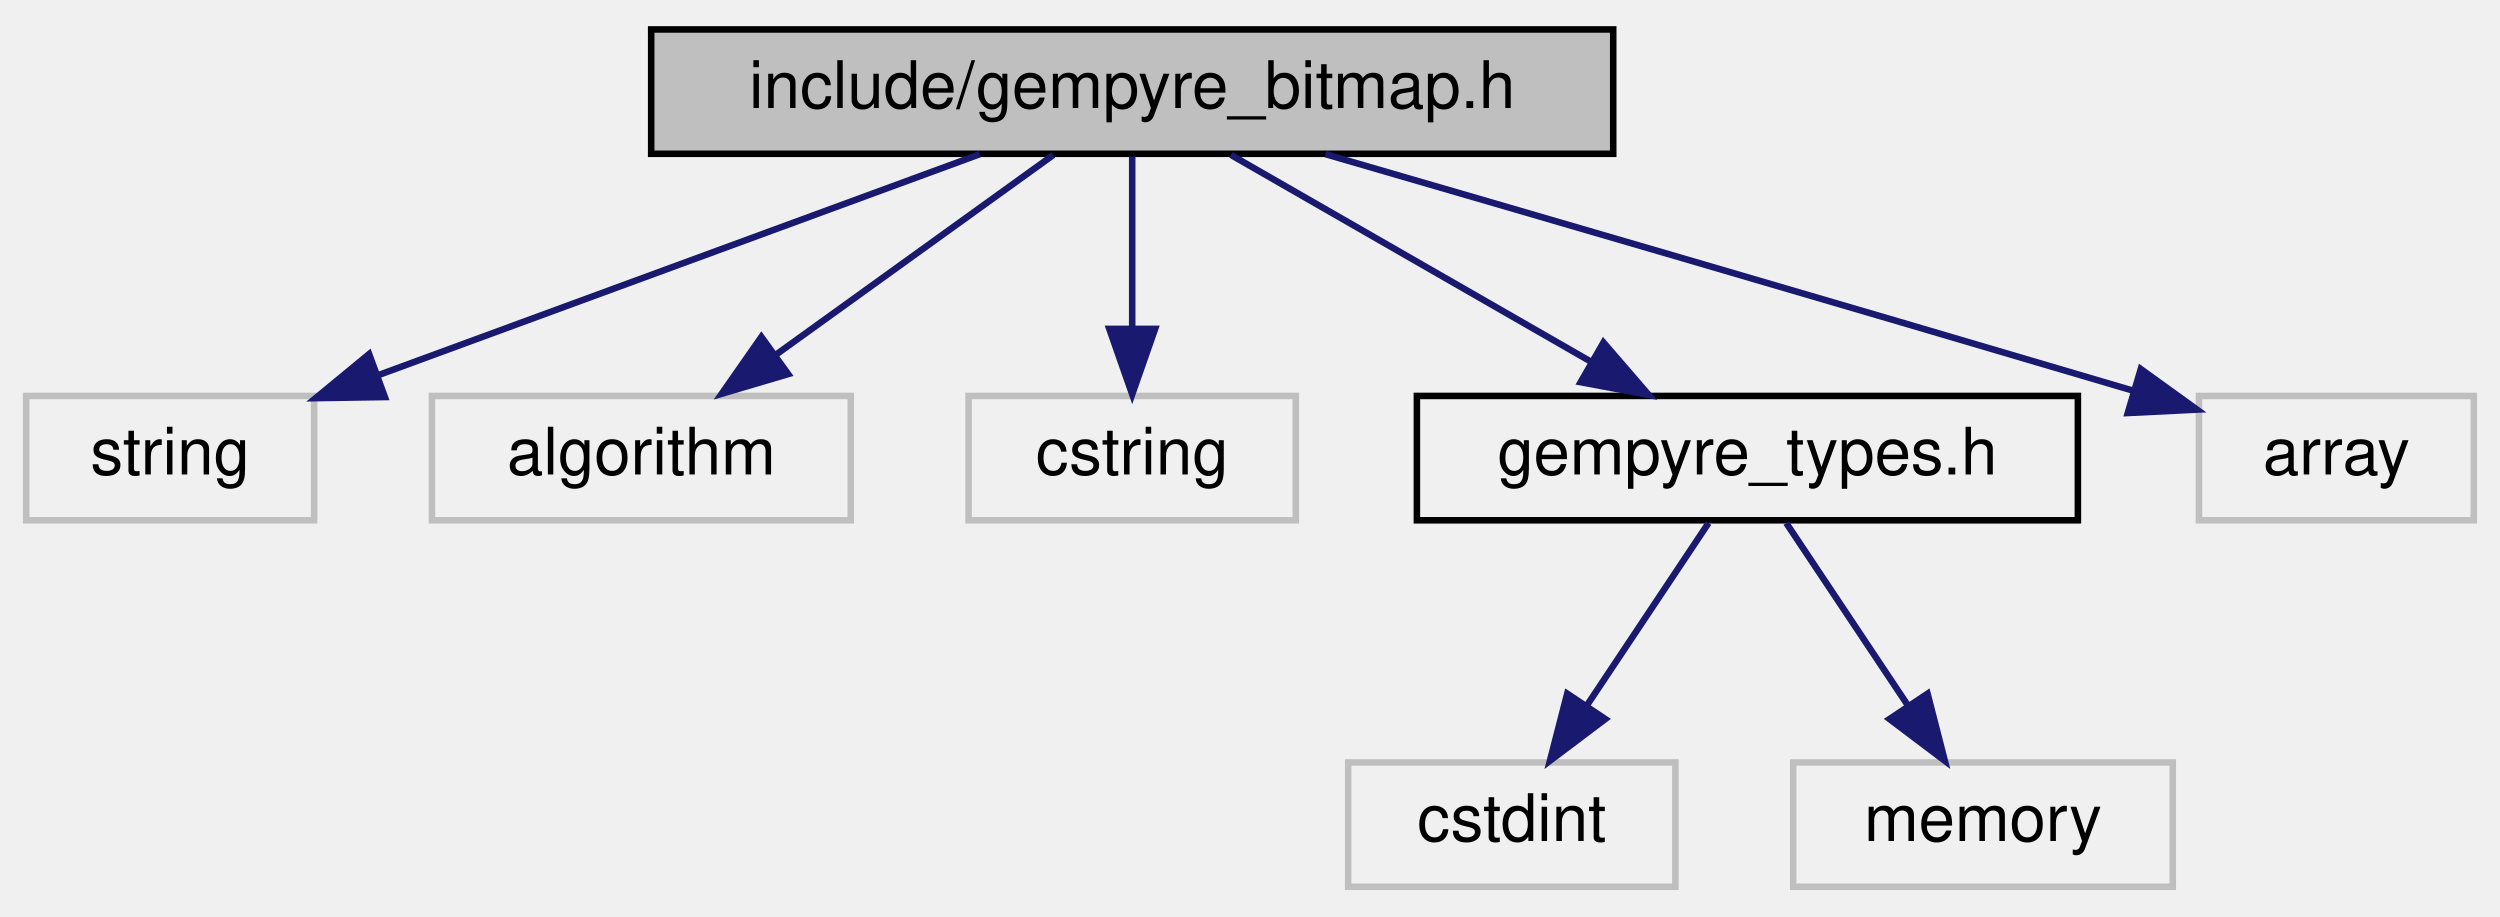
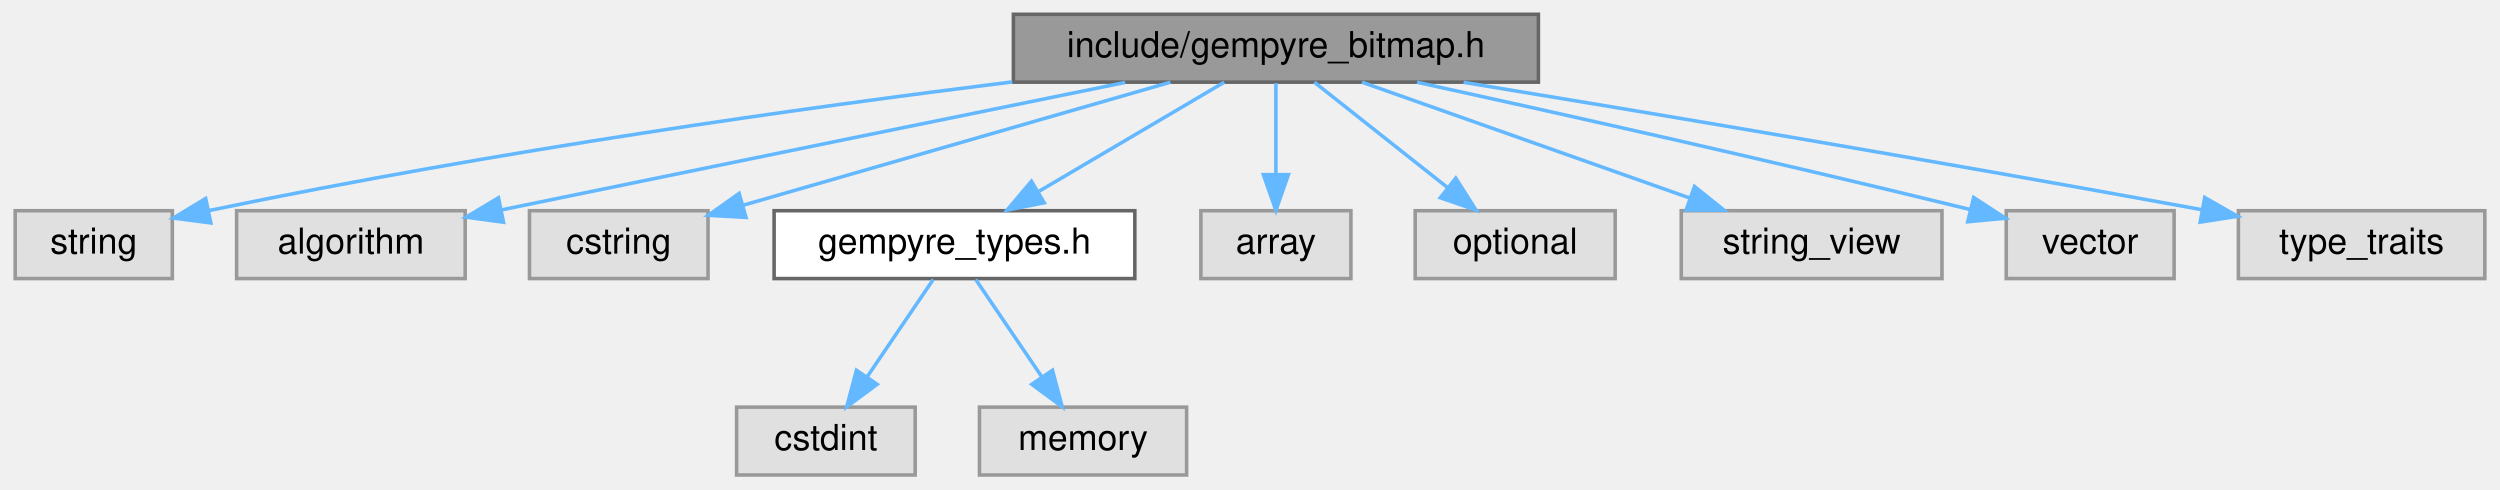
- <svg xmlns="http://www.w3.org/2000/svg" xmlns:xlink="http://www.w3.org/1999/xlink" width="382pt" height="140pt" viewBox="0.00 0.00 382.00 140.00">
-   <g id="graph0" class="graph" transform="scale(1 1) rotate(0) translate(4 136)">
-     <g id="node1" class="node">
-       <g id="a_node1">
+ <svg xmlns="http://www.w3.org/2000/svg" xmlns:xlink="http://www.w3.org/1999/xlink" width="700pt" height="137pt" viewBox="0.00 0.00 699.50 137.00">
+   <g id="graph0" class="graph" transform="scale(1 1) rotate(0) translate(4 133)">
+     <g id="Node000001" class="node">
+       <g id="a_Node000001">
        <a xlink:title=" ">
-           <polygon fill="#bfbfbf" stroke="black" points="95.5,-112.5 95.5,-131.5 242.5,-131.5 242.5,-112.5 95.5,-112.5" />
-           <text text-anchor="middle" x="169" y="-119.5" font-family="Helvetica,sans-Serif" font-size="10.00">include/gempyre_bitmap.h</text>
+           <polygon fill="#999999" stroke="#666666" points="426.5,-129 279.5,-129 279.5,-110 426.5,-110 426.5,-129" />
+           <text text-anchor="middle" x="353" y="-117" font-family="Helvetica,sans-Serif" font-size="10.00">include/gempyre_bitmap.h</text>
        </a>
      </g>
    </g>
-     <g id="node2" class="node">
-       <g id="a_node2">
+     <g id="Node000002" class="node">
+       <g id="a_Node000002">
        <a xlink:title=" ">
-           <polygon fill="none" stroke="#bfbfbf" points="0,-56.5 0,-75.5 44,-75.5 44,-56.5 0,-56.5" />
-           <text text-anchor="middle" x="22" y="-63.5" font-family="Helvetica,sans-Serif" font-size="10.00">string</text>
+           <polygon fill="#e0e0e0" stroke="#999999" points="44,-74 0,-74 0,-55 44,-55 44,-74" />
+           <text text-anchor="middle" x="22" y="-62" font-family="Helvetica,sans-Serif" font-size="10.00">string</text>
        </a>
      </g>
    </g>
-     <g id="edge1" class="edge">
-       <path fill="none" stroke="midnightblue" d="M145.71,-112.44C120.9,-103.33 81.49,-88.85 53.83,-78.69" />
-       <polygon fill="midnightblue" stroke="midnightblue" points="54.81,-75.33 44.22,-75.16 52.4,-81.9 54.81,-75.33" />
-     </g>
-     <g id="node3" class="node">
-       <g id="a_node3">
+     <g id="edge1_Node000001_Node000002" class="edge">
+       <g id="a_edge1_Node000001_Node000002">
        <a xlink:title=" ">
-           <polygon fill="none" stroke="#bfbfbf" points="62,-56.5 62,-75.5 126,-75.5 126,-56.5 62,-56.5" />
-           <text text-anchor="middle" x="94" y="-63.5" font-family="Helvetica,sans-Serif" font-size="10.00">algorithm</text>
+           <path fill="none" stroke="#63b8ff" d="M279.2,-110.07C220.59,-102.79 136.4,-91.06 54.28,-74.05" />
+           <polygon fill="#63b8ff" stroke="#63b8ff" points="54.78,-70.58 44.27,-71.95 53.34,-77.43 54.78,-70.58" />
        </a>
      </g>
    </g>
-     <g id="edge2" class="edge">
-       <path fill="none" stroke="midnightblue" d="M156.95,-112.32C145.54,-104.11 128.17,-91.6 114.57,-81.81" />
-       <polygon fill="midnightblue" stroke="midnightblue" points="116.43,-78.84 106.27,-75.83 112.34,-84.52 116.43,-78.84" />
-     </g>
-     <g id="node4" class="node">
-       <g id="a_node4">
+     <g id="Node000003" class="node">
+       <g id="a_Node000003">
        <a xlink:title=" ">
-           <polygon fill="none" stroke="#bfbfbf" points="144,-56.5 144,-75.5 194,-75.5 194,-56.5 144,-56.5" />
-           <text text-anchor="middle" x="169" y="-63.5" font-family="Helvetica,sans-Serif" font-size="10.00">cstring</text>
+           <polygon fill="#e0e0e0" stroke="#999999" points="126,-74 62,-74 62,-55 126,-55 126,-74" />
+           <text text-anchor="middle" x="94" y="-62" font-family="Helvetica,sans-Serif" font-size="10.00">algorithm</text>
        </a>
      </g>
    </g>
-     <g id="edge3" class="edge">
-       <path fill="none" stroke="midnightblue" d="M169,-112.08C169,-105.01 169,-94.86 169,-85.99" />
-       <polygon fill="midnightblue" stroke="midnightblue" points="172.5,-85.75 169,-75.75 165.5,-85.75 172.5,-85.75" />
-     </g>
-     <g id="node5" class="node">
-       <g id="a_node5">
-         <a xlink:href="gempyre__types_8h_source.html" target="_top" xlink:title=" ">
-           <polygon fill="none" stroke="black" points="212.5,-56.5 212.5,-75.5 313.5,-75.5 313.5,-56.5 212.5,-56.5" />
-           <text text-anchor="middle" x="263" y="-63.5" font-family="Helvetica,sans-Serif" font-size="10.00">gempyre_types.h</text>
+     <g id="edge2_Node000001_Node000003" class="edge">
+       <g id="a_edge2_Node000001_Node000003">
+         <a xlink:title=" ">
+           <path fill="none" stroke="#63b8ff" d="M310.79,-109.92C268.93,-101.41 202.68,-87.91 136.06,-74.21" />
+           <polygon fill="#63b8ff" stroke="#63b8ff" points="136.73,-70.78 126.23,-72.19 135.32,-77.63 136.73,-70.78" />
        </a>
      </g>
    </g>
-     <g id="edge4" class="edge">
-       <path fill="none" stroke="midnightblue" d="M184.1,-112.32C198.9,-103.82 221.69,-90.73 238.98,-80.8" />
-       <polygon fill="midnightblue" stroke="midnightblue" points="241.01,-83.67 247.93,-75.65 237.52,-77.6 241.01,-83.67" />
-     </g>
-     <g id="node8" class="node">
-       <g id="a_node8">
+     <g id="Node000004" class="node">
+       <g id="a_Node000004">
        <a xlink:title=" ">
-           <polygon fill="none" stroke="#bfbfbf" points="332,-56.5 332,-75.5 374,-75.5 374,-56.5 332,-56.5" />
-           <text text-anchor="middle" x="353" y="-63.5" font-family="Helvetica,sans-Serif" font-size="10.00">array</text>
+           <polygon fill="#e0e0e0" stroke="#999999" points="194,-74 144,-74 144,-55 194,-55 194,-74" />
+           <text text-anchor="middle" x="169" y="-62" font-family="Helvetica,sans-Serif" font-size="10.00">cstring</text>
        </a>
      </g>
    </g>
-     <g id="edge7" class="edge">
-       <path fill="none" stroke="midnightblue" d="M198.54,-112.44C227.62,-103.99 273.54,-90.62 321.98,-76.29" />
-       <polygon fill="midnightblue" stroke="midnightblue" points="323.11,-79.61 331.7,-73.41 321.12,-72.89 323.11,-79.61" />
-     </g>
-     <g id="node6" class="node">
-       <g id="a_node6">
+     <g id="edge3_Node000001_Node000004" class="edge">
+       <g id="a_edge3_Node000001_Node000004">
        <a xlink:title=" ">
-           <polygon fill="none" stroke="#bfbfbf" points="202,-0.5 202,-19.5 252,-19.5 252,-0.5 202,-0.5" />
-           <text text-anchor="middle" x="227" y="-7.5" font-family="Helvetica,sans-Serif" font-size="10.00">cstdint</text>
+           <path fill="none" stroke="#63b8ff" d="M323.44,-109.98C290.8,-100.58 238.31,-85.46 203.73,-75.51" />
+           <polygon fill="#63b8ff" stroke="#63b8ff" points="204.63,-72.12 194.06,-72.72 202.7,-78.85 204.63,-72.12" />
        </a>
      </g>
    </g>
-     <g id="edge5" class="edge">
-       <path fill="none" stroke="midnightblue" d="M257.06,-56.08C252.02,-48.53 244.66,-37.49 238.49,-28.23" />
-       <polygon fill="midnightblue" stroke="midnightblue" points="241.29,-26.13 232.83,-19.75 235.47,-30.01 241.29,-26.13" />
-     </g>
-     <g id="node7" class="node">
-       <g id="a_node7">
-         <a xlink:title=" ">
-           <polygon fill="none" stroke="#bfbfbf" points="270,-0.5 270,-19.5 328,-19.5 328,-0.5 270,-0.5" />
-           <text text-anchor="middle" x="299" y="-7.5" font-family="Helvetica,sans-Serif" font-size="10.00">memory</text>
+     <g id="Node000005" class="node">
+       <g id="a_Node000005">
+         <a xlink:href="gempyre__types_8h_source.html" target="_top" xlink:title=" ">
+           <polygon fill="white" stroke="#666666" points="313.5,-74 212.5,-74 212.5,-55 313.5,-55 313.5,-74" />
+           <text text-anchor="middle" x="263" y="-62" font-family="Helvetica,sans-Serif" font-size="10.00">gempyre_types.h</text>
        </a>
      </g>
    </g>
-     <g id="edge6" class="edge">
-       <path fill="none" stroke="midnightblue" d="M268.94,-56.08C273.98,-48.53 281.34,-37.49 287.51,-28.23" />
-       <polygon fill="midnightblue" stroke="midnightblue" points="290.53,-30.01 293.17,-19.75 284.71,-26.13 290.53,-30.01" />
+     <g id="edge4_Node000001_Node000005" class="edge">
+       <g id="a_edge4_Node000001_Node000005">
+         <a xlink:title=" ">
+           <path fill="none" stroke="#63b8ff" d="M338.54,-109.98C324.58,-101.77 303.21,-89.18 286.75,-79.49" />
+           <polygon fill="#63b8ff" stroke="#63b8ff" points="288.12,-76.23 277.72,-74.17 284.56,-82.26 288.12,-76.23" />
+         </a>
+       </g>
+     </g>
+     <g id="Node000008" class="node">
+       <g id="a_Node000008">
+         <a xlink:title=" ">
+           <polygon fill="#e0e0e0" stroke="#999999" points="374,-74 332,-74 332,-55 374,-55 374,-74" />
+           <text text-anchor="middle" x="353" y="-62" font-family="Helvetica,sans-Serif" font-size="10.00">array</text>
+         </a>
+       </g>
+     </g>
+     <g id="edge7_Node000001_Node000008" class="edge">
+       <g id="a_edge7_Node000001_Node000008">
+         <a xlink:title=" ">
+           <path fill="none" stroke="#63b8ff" d="M353,-109.75C353,-102.8 353,-92.85 353,-84.13" />
+           <polygon fill="#63b8ff" stroke="#63b8ff" points="356.5,-84.09 353,-74.09 349.5,-84.09 356.5,-84.09" />
+         </a>
+       </g>
+     </g>
+     <g id="Node000009" class="node">
+       <g id="a_Node000009">
+         <a xlink:title=" ">
+           <polygon fill="#e0e0e0" stroke="#999999" points="448,-74 392,-74 392,-55 448,-55 448,-74" />
+           <text text-anchor="middle" x="420" y="-62" font-family="Helvetica,sans-Serif" font-size="10.00">optional</text>
+         </a>
+       </g>
+     </g>
+     <g id="edge8_Node000001_Node000009" class="edge">
+       <g id="a_edge8_Node000001_Node000009">
+         <a xlink:title=" ">
+           <path fill="none" stroke="#63b8ff" d="M363.76,-109.98C373.77,-102.07 388.89,-90.11 400.93,-80.58" />
+           <polygon fill="#63b8ff" stroke="#63b8ff" points="403.37,-83.12 409.04,-74.17 399.03,-77.63 403.37,-83.12" />
+         </a>
+       </g>
+     </g>
+     <g id="Node000010" class="node">
+       <g id="a_Node000010">
+         <a xlink:title=" ">
+           <polygon fill="#e0e0e0" stroke="#999999" points="539.5,-74 466.5,-74 466.5,-55 539.5,-55 539.5,-74" />
+           <text text-anchor="middle" x="503" y="-62" font-family="Helvetica,sans-Serif" font-size="10.00">string_view</text>
+         </a>
+       </g>
+     </g>
+     <g id="edge9_Node000001_Node000010" class="edge">
+       <g id="a_edge9_Node000001_Node000010">
+         <a xlink:title=" ">
+           <path fill="none" stroke="#63b8ff" d="M377.1,-109.98C401.88,-101.23 440.7,-87.51 468.69,-77.62" />
+           <polygon fill="#63b8ff" stroke="#63b8ff" points="470.2,-80.8 478.46,-74.17 467.87,-74.2 470.2,-80.8" />
+         </a>
+       </g>
+     </g>
+     <g id="Node000011" class="node">
+       <g id="a_Node000011">
+         <a xlink:title=" ">
+           <polygon fill="#e0e0e0" stroke="#999999" points="604.5,-74 557.5,-74 557.5,-55 604.5,-55 604.5,-74" />
+           <text text-anchor="middle" x="581" y="-62" font-family="Helvetica,sans-Serif" font-size="10.00">vector</text>
+         </a>
+       </g>
+     </g>
+     <g id="edge10_Node000001_Node000011" class="edge">
+       <g id="a_edge10_Node000001_Node000011">
+         <a xlink:title=" ">
+           <path fill="none" stroke="#63b8ff" d="M392.52,-109.97C430.08,-101.76 488.4,-88.77 547.4,-74.33" />
+           <polygon fill="#63b8ff" stroke="#63b8ff" points="548.38,-77.7 557.26,-71.91 546.71,-70.9 548.38,-77.7" />
+         </a>
+       </g>
+     </g>
+     <g id="Node000012" class="node">
+       <g id="a_Node000012">
+         <a xlink:title=" ">
+           <polygon fill="#e0e0e0" stroke="#999999" points="691.5,-74 622.5,-74 622.5,-55 691.5,-55 691.5,-74" />
+           <text text-anchor="middle" x="657" y="-62" font-family="Helvetica,sans-Serif" font-size="10.00">type_traits</text>
+         </a>
+       </g>
+     </g>
+     <g id="edge11_Node000001_Node000012" class="edge">
+       <g id="a_edge11_Node000001_Node000012">
+         <a xlink:title=" ">
+           <path fill="none" stroke="#63b8ff" d="M405.56,-109.95C456.16,-101.64 535.09,-88.41 612.38,-74.26" />
+           <polygon fill="#63b8ff" stroke="#63b8ff" points="613.08,-77.69 622.28,-72.44 611.81,-70.81 613.08,-77.69" />
+         </a>
+       </g>
+     </g>
+     <g id="Node000006" class="node">
+       <g id="a_Node000006">
+         <a xlink:title=" ">
+           <polygon fill="#e0e0e0" stroke="#999999" points="252,-19 202,-19 202,0 252,0 252,-19" />
+           <text text-anchor="middle" x="227" y="-7" font-family="Helvetica,sans-Serif" font-size="10.00">cstdint</text>
+         </a>
+       </g>
+     </g>
+     <g id="edge5_Node000005_Node000006" class="edge">
+       <g id="a_edge5_Node000005_Node000006">
+         <a xlink:title=" ">
+           <path fill="none" stroke="#63b8ff" d="M257.06,-54.75C252.02,-47.34 244.66,-36.5 238.49,-27.41" />
+           <polygon fill="#63b8ff" stroke="#63b8ff" points="241.35,-25.39 232.83,-19.09 235.56,-29.33 241.35,-25.39" />
+         </a>
+       </g>
+     </g>
+     <g id="Node000007" class="node">
+       <g id="a_Node000007">
+         <a xlink:title=" ">
+           <polygon fill="#e0e0e0" stroke="#999999" points="328,-19 270,-19 270,0 328,0 328,-19" />
+           <text text-anchor="middle" x="299" y="-7" font-family="Helvetica,sans-Serif" font-size="10.00">memory</text>
+         </a>
+       </g>
+     </g>
+     <g id="edge6_Node000005_Node000007" class="edge">
+       <g id="a_edge6_Node000005_Node000007">
+         <a xlink:title=" ">
+           <path fill="none" stroke="#63b8ff" d="M268.94,-54.75C273.98,-47.34 281.34,-36.5 287.51,-27.41" />
+           <polygon fill="#63b8ff" stroke="#63b8ff" points="290.44,-29.33 293.17,-19.09 284.65,-25.39 290.44,-29.33" />
+         </a>
+       </g>
    </g>
  </g>
</svg>
